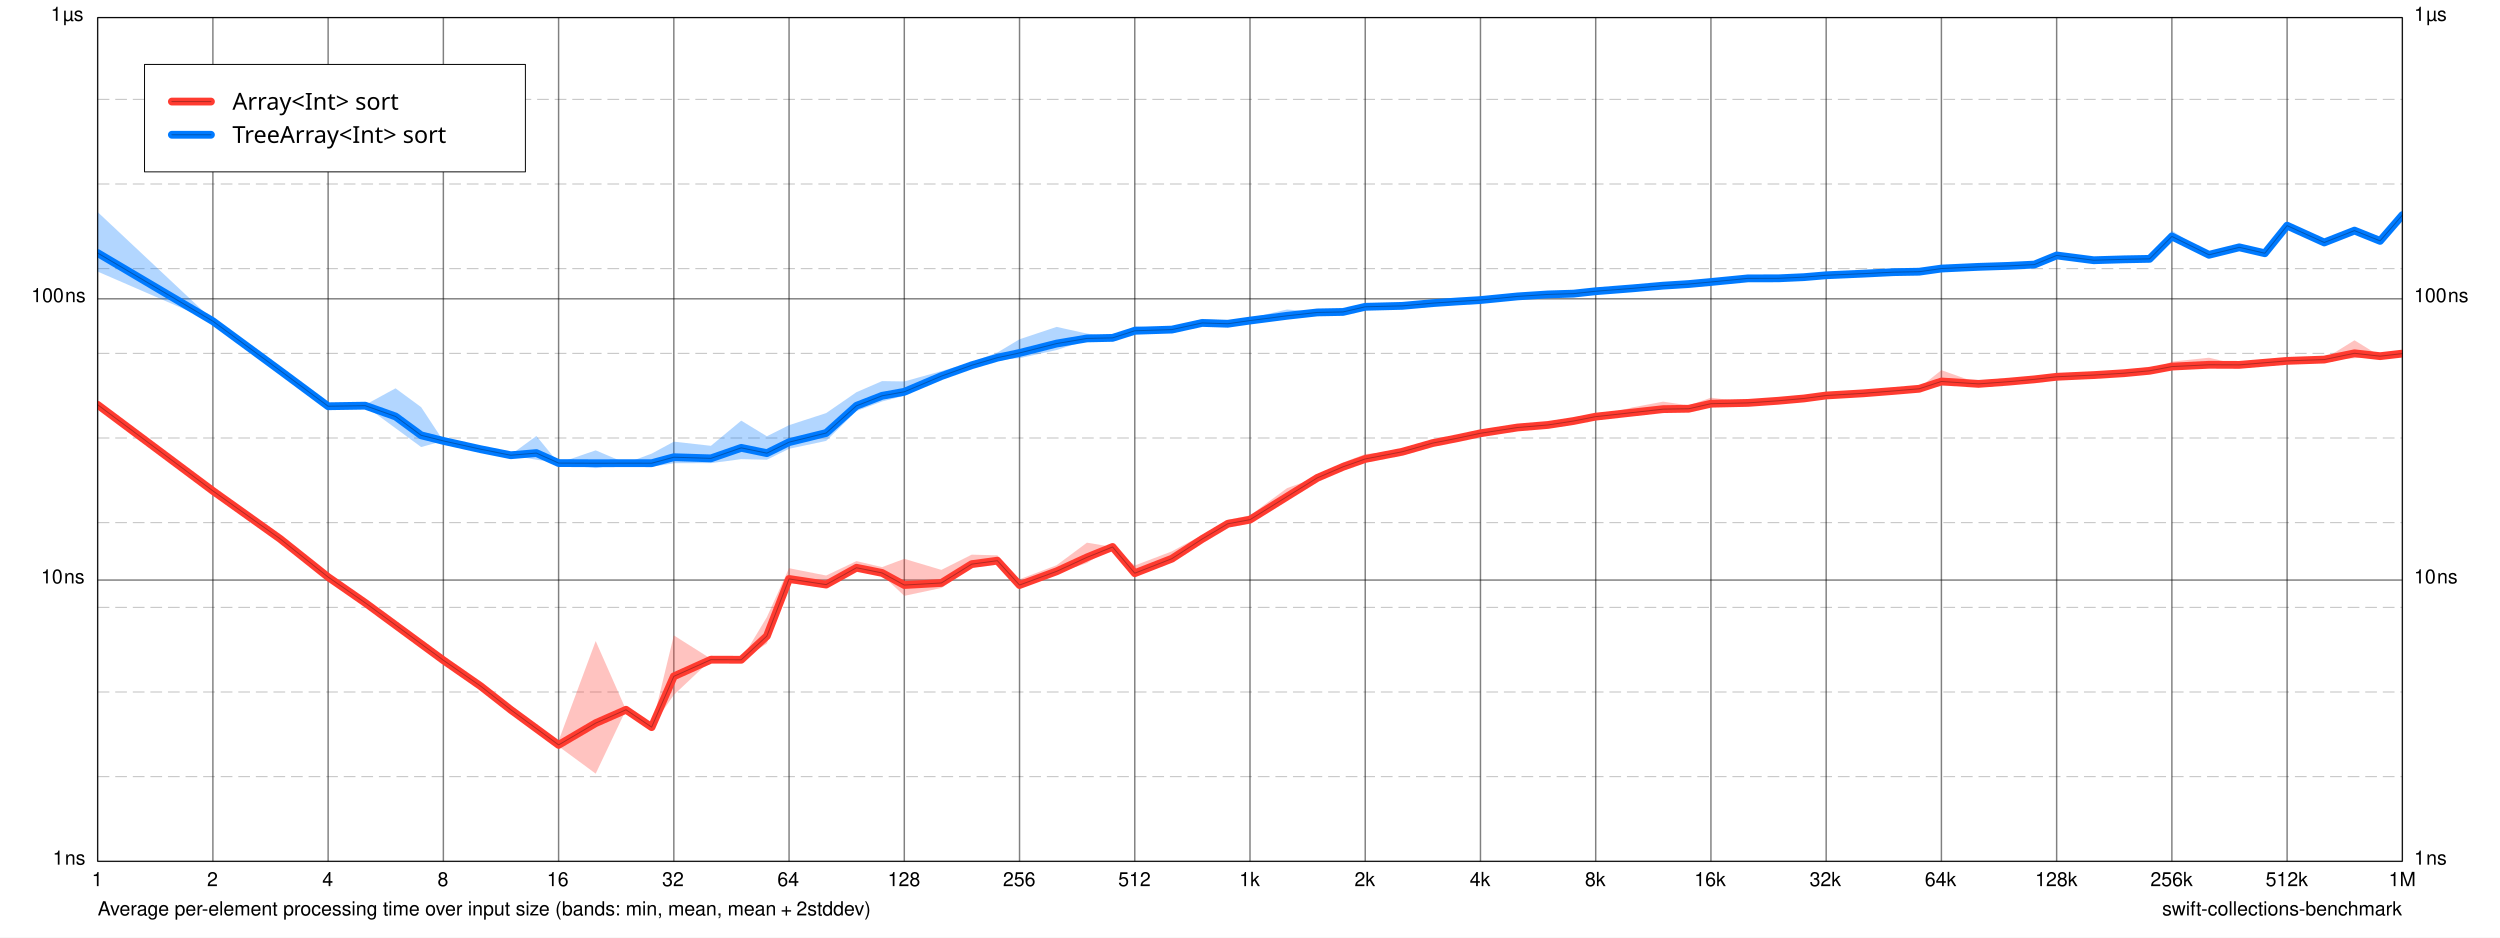
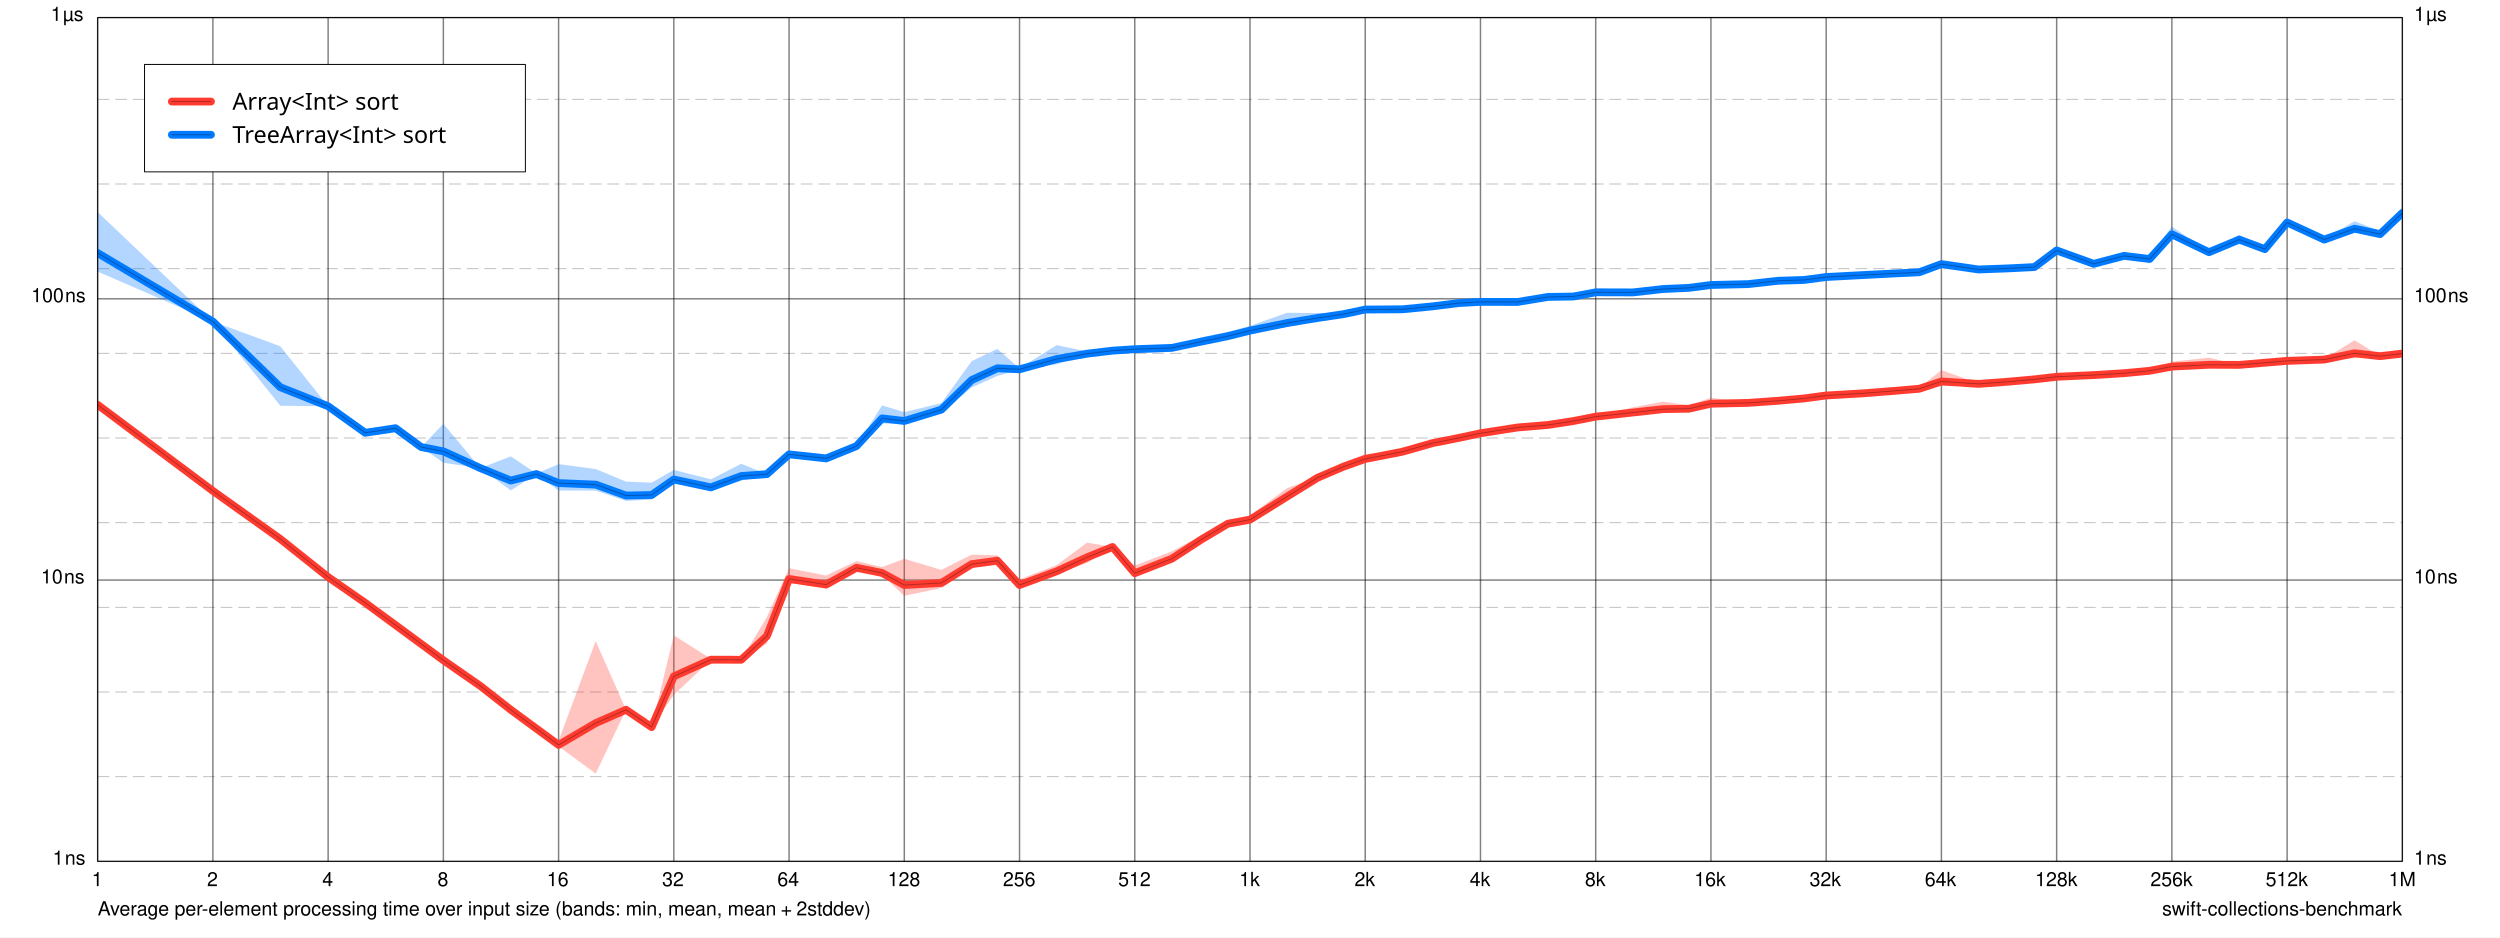
<svg xmlns="http://www.w3.org/2000/svg" xmlns:xlink="http://www.w3.org/1999/xlink" width="1280.0px" height="480.0px" viewBox="0.0 0.0 1280.0 480.0" version="1.1">
  <path d="M 0 0 L 0 480 L 1280 480 L 1280 0 z" fill="#FFFFFF" fill-opacity="1.0" stroke="none" />
  <text x="50" y="468.7" font-family="Helvetica" font-size="10" font-weight="normal" font-style="normal" fill="#000000" fill-opacity="1">Average per-element processing time over input size (bands: min, mean, mean + 2stddev)</text>
  <a xlink:href="https://github.com/apple/swift-collections-benchmark">
    <text x="1107" y="468.7" font-family="Helvetica" font-size="10" font-weight="normal" font-style="normal" fill="#000000" fill-opacity="1">swift-collections-benchmark</text>
  </a>
  <path d="M 50 9 L 50 441" fill="none" stroke-width="0.75" stroke="#000000" stroke-opacity="0.498" stroke-linecap="butt" stroke-linejoin="round" />
  <text x="47" y="453.7" font-family="Helvetica" font-size="10" font-weight="normal" font-style="normal" fill="#000000" fill-opacity="1">1</text>
  <path d="M 109 9 L 109 441" fill="none" stroke-width="0.75" stroke="#000000" stroke-opacity="0.498" stroke-linecap="butt" stroke-linejoin="round" />
  <text x="106" y="453.7" font-family="Helvetica" font-size="10" font-weight="normal" font-style="normal" fill="#000000" fill-opacity="1">2</text>
  <path d="M 168 9 L 168 441" fill="none" stroke-width="0.75" stroke="#000000" stroke-opacity="0.498" stroke-linecap="butt" stroke-linejoin="round" />
  <text x="165" y="453.7" font-family="Helvetica" font-size="10" font-weight="normal" font-style="normal" fill="#000000" fill-opacity="1">4</text>
  <path d="M 227 9 L 227 441" fill="none" stroke-width="0.75" stroke="#000000" stroke-opacity="0.498" stroke-linecap="butt" stroke-linejoin="round" />
  <text x="224" y="453.7" font-family="Helvetica" font-size="10" font-weight="normal" font-style="normal" fill="#000000" fill-opacity="1">8</text>
  <path d="M 286 9 L 286 441" fill="none" stroke-width="0.75" stroke="#000000" stroke-opacity="0.498" stroke-linecap="butt" stroke-linejoin="round" />
  <text x="280" y="453.7" font-family="Helvetica" font-size="10" font-weight="normal" font-style="normal" fill="#000000" fill-opacity="1">16</text>
  <path d="M 345 9 L 345 441" fill="none" stroke-width="0.75" stroke="#000000" stroke-opacity="0.498" stroke-linecap="butt" stroke-linejoin="round" />
  <text x="339" y="453.7" font-family="Helvetica" font-size="10" font-weight="normal" font-style="normal" fill="#000000" fill-opacity="1">32</text>
  <path d="M 404 9 L 404 441" fill="none" stroke-width="0.75" stroke="#000000" stroke-opacity="0.498" stroke-linecap="butt" stroke-linejoin="round" />
  <text x="398" y="453.7" font-family="Helvetica" font-size="10" font-weight="normal" font-style="normal" fill="#000000" fill-opacity="1">64</text>
  <path d="M 463 9 L 463 441" fill="none" stroke-width="0.75" stroke="#000000" stroke-opacity="0.498" stroke-linecap="butt" stroke-linejoin="round" />
  <text x="454.5" y="453.7" font-family="Helvetica" font-size="10" font-weight="normal" font-style="normal" fill="#000000" fill-opacity="1">128</text>
  <path d="M 522 9 L 522 441" fill="none" stroke-width="0.75" stroke="#000000" stroke-opacity="0.498" stroke-linecap="butt" stroke-linejoin="round" />
  <text x="513.5" y="453.7" font-family="Helvetica" font-size="10" font-weight="normal" font-style="normal" fill="#000000" fill-opacity="1">256</text>
  <path d="M 581 9 L 581 441" fill="none" stroke-width="0.75" stroke="#000000" stroke-opacity="0.498" stroke-linecap="butt" stroke-linejoin="round" />
  <text x="572.5" y="453.7" font-family="Helvetica" font-size="10" font-weight="normal" font-style="normal" fill="#000000" fill-opacity="1">512</text>
  <path d="M 640 9 L 640 441" fill="none" stroke-width="0.75" stroke="#000000" stroke-opacity="0.498" stroke-linecap="butt" stroke-linejoin="round" />
  <text x="634.5" y="453.7" font-family="Helvetica" font-size="10" font-weight="normal" font-style="normal" fill="#000000" fill-opacity="1">1k</text>
  <path d="M 699 9 L 699 441" fill="none" stroke-width="0.75" stroke="#000000" stroke-opacity="0.498" stroke-linecap="butt" stroke-linejoin="round" />
  <text x="693.5" y="453.7" font-family="Helvetica" font-size="10" font-weight="normal" font-style="normal" fill="#000000" fill-opacity="1">2k</text>
  <path d="M 758 9 L 758 441" fill="none" stroke-width="0.75" stroke="#000000" stroke-opacity="0.498" stroke-linecap="butt" stroke-linejoin="round" />
  <text x="752.5" y="453.7" font-family="Helvetica" font-size="10" font-weight="normal" font-style="normal" fill="#000000" fill-opacity="1">4k</text>
  <path d="M 817 9 L 817 441" fill="none" stroke-width="0.75" stroke="#000000" stroke-opacity="0.498" stroke-linecap="butt" stroke-linejoin="round" />
  <text x="811.5" y="453.7" font-family="Helvetica" font-size="10" font-weight="normal" font-style="normal" fill="#000000" fill-opacity="1">8k</text>
  <path d="M 876 9 L 876 441" fill="none" stroke-width="0.75" stroke="#000000" stroke-opacity="0.498" stroke-linecap="butt" stroke-linejoin="round" />
  <text x="867.5" y="453.7" font-family="Helvetica" font-size="10" font-weight="normal" font-style="normal" fill="#000000" fill-opacity="1">16k</text>
  <path d="M 935 9 L 935 441" fill="none" stroke-width="0.75" stroke="#000000" stroke-opacity="0.498" stroke-linecap="butt" stroke-linejoin="round" />
  <text x="926.5" y="453.7" font-family="Helvetica" font-size="10" font-weight="normal" font-style="normal" fill="#000000" fill-opacity="1">32k</text>
  <path d="M 994 9 L 994 441" fill="none" stroke-width="0.75" stroke="#000000" stroke-opacity="0.498" stroke-linecap="butt" stroke-linejoin="round" />
  <text x="985.5" y="453.7" font-family="Helvetica" font-size="10" font-weight="normal" font-style="normal" fill="#000000" fill-opacity="1">64k</text>
  <path d="M 1053 9 L 1053 441" fill="none" stroke-width="0.75" stroke="#000000" stroke-opacity="0.498" stroke-linecap="butt" stroke-linejoin="round" />
  <text x="1042" y="453.7" font-family="Helvetica" font-size="10" font-weight="normal" font-style="normal" fill="#000000" fill-opacity="1">128k</text>
  <path d="M 1112 9 L 1112 441" fill="none" stroke-width="0.75" stroke="#000000" stroke-opacity="0.498" stroke-linecap="butt" stroke-linejoin="round" />
  <text x="1101" y="453.7" font-family="Helvetica" font-size="10" font-weight="normal" font-style="normal" fill="#000000" fill-opacity="1">256k</text>
  <path d="M 1171 9 L 1171 441" fill="none" stroke-width="0.75" stroke="#000000" stroke-opacity="0.498" stroke-linecap="butt" stroke-linejoin="round" />
  <text x="1160" y="453.7" font-family="Helvetica" font-size="10" font-weight="normal" font-style="normal" fill="#000000" fill-opacity="1">512k</text>
  <path d="M 1230 9 L 1230 441" fill="none" stroke-width="0.75" stroke="#000000" stroke-opacity="0.498" stroke-linecap="butt" stroke-linejoin="round" />
  <text x="1223" y="453.7" font-family="Helvetica" font-size="10" font-weight="normal" font-style="normal" fill="#000000" fill-opacity="1">1M</text>
  <path d="M 50 441 L 1230 441" fill="none" stroke-width="0.75" stroke="#000000" stroke-opacity="0.498" stroke-linecap="butt" stroke-linejoin="round" />
  <text x="27" y="442.7" font-family="Helvetica" font-size="10" font-weight="normal" font-style="normal" fill="#000000" fill-opacity="1">1 ns</text>
  <text x="1236" y="442.7" font-family="Helvetica" font-size="10" font-weight="normal" font-style="normal" fill="#000000" fill-opacity="1">1 ns</text>
  <path d="M 50 297 L 1230 297" fill="none" stroke-width="0.75" stroke="#000000" stroke-opacity="0.498" stroke-linecap="butt" stroke-linejoin="round" />
  <text x="21" y="298.7" font-family="Helvetica" font-size="10" font-weight="normal" font-style="normal" fill="#000000" fill-opacity="1">10 ns</text>
  <text x="1236" y="298.7" font-family="Helvetica" font-size="10" font-weight="normal" font-style="normal" fill="#000000" fill-opacity="1">10 ns</text>
  <path d="M 50 153 L 1230 153" fill="none" stroke-width="0.75" stroke="#000000" stroke-opacity="0.498" stroke-linecap="butt" stroke-linejoin="round" />
  <text x="16" y="154.7" font-family="Helvetica" font-size="10" font-weight="normal" font-style="normal" fill="#000000" fill-opacity="1">100 ns</text>
  <text x="1236" y="154.7" font-family="Helvetica" font-size="10" font-weight="normal" font-style="normal" fill="#000000" fill-opacity="1">100 ns</text>
  <path d="M 50 9 L 1230 9" fill="none" stroke-width="0.75" stroke="#000000" stroke-opacity="0.498" stroke-linecap="butt" stroke-linejoin="round" />
  <text x="26" y="10.7" font-family="Helvetica" font-size="10" font-weight="normal" font-style="normal" fill="#000000" fill-opacity="1">1 µs</text>
  <text x="1236" y="10.7" font-family="Helvetica" font-size="10" font-weight="normal" font-style="normal" fill="#000000" fill-opacity="1">1 µs</text>
  <path d="M 50 397.65 L 1230 397.65" fill="none" stroke-width="0.5" stroke="#000000" stroke-opacity="0.259" stroke-linecap="butt" stroke-linejoin="round" stroke-dasharray="6 3" stroke-dashoffset="0" />
  <path d="M 50 354.3 L 1230 354.3" fill="none" stroke-width="0.5" stroke="#000000" stroke-opacity="0.259" stroke-linecap="butt" stroke-linejoin="round" stroke-dasharray="6 3" stroke-dashoffset="0" />
  <path d="M 50 310.96 L 1230 310.96" fill="none" stroke-width="0.5" stroke="#000000" stroke-opacity="0.259" stroke-linecap="butt" stroke-linejoin="round" stroke-dasharray="6 3" stroke-dashoffset="0" />
  <path d="M 50 267.61 L 1230 267.61" fill="none" stroke-width="0.5" stroke="#000000" stroke-opacity="0.259" stroke-linecap="butt" stroke-linejoin="round" stroke-dasharray="6 3" stroke-dashoffset="0" />
  <path d="M 50 224.26 L 1230 224.26" fill="none" stroke-width="0.5" stroke="#000000" stroke-opacity="0.259" stroke-linecap="butt" stroke-linejoin="round" stroke-dasharray="6 3" stroke-dashoffset="0" />
  <path d="M 50 180.91 L 1230 180.91" fill="none" stroke-width="0.5" stroke="#000000" stroke-opacity="0.259" stroke-linecap="butt" stroke-linejoin="round" stroke-dasharray="6 3" stroke-dashoffset="0" />
  <path d="M 50 137.56 L 1230 137.56" fill="none" stroke-width="0.5" stroke="#000000" stroke-opacity="0.259" stroke-linecap="butt" stroke-linejoin="round" stroke-dasharray="6 3" stroke-dashoffset="0" />
  <path d="M 50 94.213 L 1230 94.213" fill="none" stroke-width="0.5" stroke="#000000" stroke-opacity="0.259" stroke-linecap="butt" stroke-linejoin="round" stroke-dasharray="6 3" stroke-dashoffset="0" />
  <path d="M 50 50.865 L 1230 50.865" fill="none" stroke-width="0.5" stroke="#000000" stroke-opacity="0.259" stroke-linecap="butt" stroke-linejoin="round" stroke-dasharray="6 3" stroke-dashoffset="0" />
  <path d="M 74 33 L 74 88 L 269 88 L 269 33 z" fill="#FFFFFF" fill-opacity="1.0" stroke="none" />
  <clipPath id="clip-0">
    <path d="M 50 9 L 50 441 L 1230 441 L 1230 9 z" />
  </clipPath>
  <g clip-path="url(#clip-0)">
-     <path d="M 50 108.57L 109 163.94L 143.51 189.29L 168 208L 186.99 207.28L 202.51 198.82L 215.63 208.46L 227 225.74L 245.99 229.98L 261.51 232.81L 274.63 223.23L 286 237.09L 304.99 230.58L 320.51 237.14L 333.63 232.26L 345 226.13L 363.99 228.25L 379.51 215.37L 392.63 223.37L 404 217.68L 422.99 211.5L 438.51 200.8L 451.63 195.12L 463 195.3L 481.99 190.01L 497.51 185.38L 510.63 180.53L 522 173.71L 540.99 167.37L 556.51 170.79L 569.63 172.54L 581 166.97L 599.99 168.46L 615.51 163.28L 628.63 164.22L 640 162.85L 658.99 158.45L 674.51 159.8L 687.63 158.8L 699 156.87L 717.99 156.25L 733.51 155.06L 746.63 153.82L 758 153.57L 776.99 151.62L 792.51 150.69L 805.63 149.93L 817 148.51L 835.99 147.29L 851.51 145.65L 864.63 144.79L 876 143.51L 894.99 141.06L 910.51 142.44L 923.63 141.88L 935 140.6L 953.99 140.05L 969.51 139.04L 982.63 138.89L 994 137.28L 1013 136.06L 1028.5 135.98L 1041.6 135.21L 1053 130.76L 1072 132.37L 1087.5 132.13L 1100.6 132.13L 1112 118.09L 1131 130.36L 1146.5 126.4L 1159.6 129.3L 1171 115.16L 1190 123.63L 1205.5 118.03L 1218.6 123.22L 1230 110.02L 1230 110.19L 1218.6 123.37L 1205.5 118.09L 1190 124.33L 1171 115.68L 1159.6 129.79L 1146.5 126.71L 1131 130.5L 1112 122.17L 1100.6 132.68L 1087.5 133.01L 1072 133.55L 1053 130.8L 1041.6 135.55L 1028.5 136.17L 1013 136.83L 994 137.59L 982.63 139.19L 969.51 139.44L 953.99 140.14L 935 141.06L 923.63 141.91L 910.51 142.52L 894.99 143.04L 876 144.69L 864.63 145.66L 851.51 146.47L 835.99 147.74L 817 149.32L 805.63 150.49L 792.51 150.77L 776.99 151.81L 758 153.65L 746.63 154.5L 733.51 155.24L 717.99 156.72L 699 157.16L 687.63 160.04L 674.51 160.02L 658.99 162.86L 640 164.59L 628.63 166.32L 615.51 166.09L 599.99 168.86L 581 170.22L 569.63 173.15L 556.51 174.16L 540.99 179.22L 522 183.38L 510.63 184.09L 497.51 187.6L 481.99 193.48L 463 202.59L 451.63 205.55L 438.51 210.42L 422.99 225.74L 404 229.78L 392.63 235.38L 379.51 235.08L 363.99 237.12L 345 237.17L 333.63 238.99L 320.51 237.14L 304.99 239.7L 286 237.09L 274.63 235.38L 261.51 233.17L 245.99 229.98L 227 225.74L 215.63 228.89L 202.51 219.25L 186.99 207.85L 168 208L 143.51 190.01L 109 164.65L 50 139.04" fill="#007AFF" fill-opacity="0.302" stroke="none" />
+     <path d="M 50 108.57L 109 164.65L 143.51 177.28L 168 208L 186.99 221.58L 202.51 219.25L 215.63 228.89L 227 217L 245.99 239.7L 261.51 233.66L 274.63 242.45L 286 237.64L 304.99 240.15L 320.51 246.58L 333.63 247.15L 345 240.61L 363.99 245.42L 379.51 237.45L 392.63 242.76L 404 232.58L 422.99 234.65L 438.51 228.4L 451.63 207.58L 463 211.01L 481.99 206.39L 497.51 184.91L 510.63 178.64L 522 188.58L 540.99 176.72L 556.51 179.91L 569.63 179.15L 581 178.68L 599.99 176.92L 615.51 172.61L 628.63 169.92L 640 166.85L 658.99 160.14L 674.51 160.27L 687.63 160.35L 699 156.68L 717.99 157.35L 733.51 156.16L 746.63 153.25L 758 153.39L 776.99 154.18L 792.51 151.18L 805.63 151.44L 817 148.24L 835.99 149.64L 851.51 147.61L 864.63 145.76L 876 145.71L 894.99 145.2L 910.51 143.7L 923.63 143.27L 935 141.5L 953.99 140.26L 969.51 139.41L 982.63 139L 994 135.18L 1013 136.22L 1028.5 137.26L 1041.6 135.69L 1053 127.63L 1072 134.4L 1087.5 129.49L 1100.6 131.26L 1112 115.95L 1131 129.09L 1146.5 120.31L 1159.6 126.95L 1171 112.76L 1190 122.24L 1205.5 113.28L 1218.6 118.23L 1230 106.48L 1230 109.94L 1218.6 120.46L 1205.5 118.5L 1190 122.83L 1171 114.32L 1159.6 127.76L 1146.5 123.52L 1131 129.14L 1112 121.46L 1100.6 133.08L 1087.5 131.54L 1072 135.32L 1053 128.44L 1041.6 137.11L 1028.5 137.46L 1013 138.6L 994 135.23L 982.63 139.54L 969.51 140.25L 953.99 141.04L 935 141.95L 923.63 143.37L 910.51 143.77L 894.99 145.57L 876 145.98L 864.63 147.97L 851.51 148.1L 835.99 149.74L 817 150.17L 805.63 151.94L 792.51 152.34L 776.99 154.75L 758 154.98L 746.63 155.89L 733.51 157.09L 717.99 158.72L 699 159.13L 687.63 161.07L 674.51 163.75L 658.99 167.35L 640 170.16L 628.63 172.91L 615.51 175.61L 599.99 178.54L 581 178.83L 569.63 179.66L 556.51 181.53L 540.99 186.57L 522 189.27L 510.63 192.47L 497.51 198.39L 481.99 210.96L 463 217.22L 451.63 216.74L 438.51 228.4L 422.99 234.71L 404 232.64L 392.63 242.76L 379.51 246.11L 363.99 251.05L 345 247.34L 333.63 255.81L 320.51 256.45L 304.99 251.2L 286 251.16L 274.63 242.81L 261.51 251.1L 245.99 239.7L 227 236.94L 215.63 228.89L 202.51 219.25L 186.99 221.58L 168 208L 143.51 207.75L 109 164.65L 50 139.04" fill="#007AFF" fill-opacity="0.302" stroke="none" />
    <path d="M 50 207.25L 109 249.25L 143.51 275.96L 168 295.46L 186.99 306.56L 202.51 317.96L 215.63 327.6L 227 335.95L 245.99 351.25L 261.51 361.31L 274.63 370.95L 286 379.3L 304.99 328.22L 320.51 363.4L 333.63 372.29L 345 325.31L 363.99 337.32L 379.51 337.8L 392.63 315.98L 404 290.92L 422.99 294.67L 438.51 287.28L 451.63 290.36L 463 286.12L 481.99 291.78L 497.51 283.98L 510.63 284.33L 522 296.59L 540.99 289.39L 556.51 277.85L 569.63 280.05L 581 289.54L 599.99 282.29L 615.51 273.95L 628.63 266.13L 640 263.91L 658.99 249.91L 674.51 244.33L 687.63 236.78L 699 232.5L 717.99 230.59L 733.51 225.55L 746.63 224.08L 758 221.64L 776.99 218.79L 792.51 217.52L 805.63 215.19L 817 213.22L 835.99 208.55L 851.51 205.64L 864.63 207.57L 876 203.62L 894.99 205.93L 910.51 204.94L 923.63 203.94L 935 202.31L 953.99 201.17L 969.51 199.7L 982.63 198.57L 994 189.53L 1013 196.24L 1028.5 195.15L 1041.6 194.18L 1053 192.81L 1072 191.43L 1087.5 190.71L 1100.6 189.75L 1112 185.17L 1131 183.14L 1146.5 186.75L 1159.6 185.36L 1171 184.58L 1190 183.79L 1205.5 174.22L 1218.6 182.33L 1230 180.88L 1230 181.1L 1218.6 182.37L 1205.5 183.42L 1190 184.2L 1171 184.84L 1159.6 185.84L 1146.5 186.85L 1131 188.09L 1112 188.62L 1100.6 189.87L 1087.5 191.21L 1072 192.26L 1053 192.94L 1041.6 194.24L 1028.5 195.5L 1013 196.66L 994 197.49L 982.63 199.22L 969.51 200.32L 953.99 201.45L 935 202.56L 923.63 204.04L 910.51 205.28L 894.99 206.41L 876 207.83L 864.63 209.88L 851.51 210.89L 835.99 212.18L 817 213.36L 805.63 215.68L 792.51 217.61L 776.99 218.9L 758 221.89L 746.63 224.34L 733.51 227.34L 717.99 231.54L 699 235.89L 687.63 239.83L 674.51 244.75L 658.99 255.87L 640 266.85L 628.63 268.9L 615.51 276.7L 599.99 287.43L 581 294.93L 569.63 280.05L 556.51 288.26L 540.99 293.67L 522 300.62L 510.63 288.07L 497.51 290.66L 481.99 301.04L 463 305.07L 451.63 294.43L 438.51 291.93L 422.99 301.04L 404 298.48L 392.63 329.51L 379.51 337.8L 363.99 337.9L 345 355.79L 333.63 372.29L 320.51 363.4L 304.99 396.11L 286 382.15L 274.63 373.8L 261.51 364.16L 245.99 351.25L 227 338.8L 215.63 330.45L 202.51 320.81L 186.99 309.41L 168 295.46L 143.51 275.96L 109 252.11L 50 207.25" fill="#FF3B30" fill-opacity="0.302" stroke="none" />
-     <path d="M 50 129.55L 109 164.46L 143.51 189.82L 168 208L 186.99 207.7L 202.51 213.24L 215.63 222.88L 227 225.74L 245.99 229.98L 261.51 233.08L 274.63 231.97L 286 237.09L 304.99 237.18L 320.51 237.14L 333.63 237.16L 345 234.09L 363.99 234.68L 379.51 229.3L 392.63 232.01L 404 226.39L 422.99 221.7L 438.51 207.76L 451.63 202.65L 463 200.6L 481.99 192.56L 497.51 187.01L 510.63 183.14L 522 180.71L 540.99 175.9L 556.51 173.27L 569.63 172.99L 581 169.36L 599.99 168.75L 615.51 165.35L 628.63 165.76L 640 164.13L 658.99 161.68L 674.51 159.96L 687.63 159.71L 699 157.08L 717.99 156.6L 733.51 155.2L 746.63 154.32L 758 153.63L 776.99 151.76L 792.51 150.75L 805.63 150.34L 817 149.11L 835.99 147.62L 851.51 146.26L 864.63 145.43L 876 144.38L 894.99 142.52L 910.51 142.5L 923.63 141.9L 935 140.94L 953.99 140.11L 969.51 139.34L 982.63 139.11L 994 137.5L 1013 136.63L 1028.5 136.12L 1041.6 135.46L 1053 130.79L 1072 133.24L 1087.5 132.78L 1100.6 132.53L 1112 121.07L 1131 130.46L 1146.5 126.63L 1159.6 129.66L 1171 115.54L 1190 124.15L 1205.5 118.07L 1218.6 123.33L 1230 110.15" fill="none" stroke-width="4" stroke="#007AFF" stroke-opacity="1" stroke-linecap="round" stroke-linejoin="round" />
+     <path d="M 50 129.55L 109 164.65L 143.51 198.25L 168 208L 186.99 221.58L 202.51 219.25L 215.63 228.89L 227 231.09L 245.99 239.7L 261.51 246.05L 274.63 242.72L 286 247.34L 304.99 248.12L 320.51 253.72L 333.63 253.43L 345 245.51L 363.99 249.53L 379.51 243.73L 392.63 242.76L 404 232.63L 422.99 234.7L 438.51 228.4L 451.63 214.21L 463 215.54L 481.99 209.73L 497.51 194.58L 510.63 188.55L 522 189.09L 540.99 183.84L 556.51 181.1L 569.63 179.53L 581 178.79L 599.99 178.11L 615.51 174.81L 628.63 172.12L 640 169.27L 658.99 165.39L 674.51 162.82L 687.63 160.88L 699 158.48L 717.99 158.36L 733.51 156.85L 746.63 155.19L 758 154.56L 776.99 154.6L 792.51 152.03L 805.63 151.81L 817 149.66L 835.99 149.72L 851.51 147.97L 864.63 147.39L 876 145.91L 894.99 145.47L 910.51 143.75L 923.63 143.34L 935 141.83L 953.99 140.83L 969.51 140.03L 982.63 139.4L 994 135.22L 1013 137.97L 1028.5 137.4L 1041.6 136.74L 1053 128.23L 1072 135.08L 1087.5 131L 1100.6 132.6L 1112 119.97L 1131 129.13L 1146.5 122.67L 1159.6 127.55L 1171 113.91L 1190 122.67L 1205.5 117.1L 1218.6 119.87L 1230 109.02" fill="none" stroke-width="4" stroke="#007AFF" stroke-opacity="1" stroke-linecap="round" stroke-linejoin="round" />
    <path d="M 50 207.25L 109 251.35L 143.51 275.96L 168 295.46L 186.99 308.65L 202.51 320.05L 215.63 329.7L 227 338.05L 245.99 351.25L 261.51 363.4L 274.63 373.04L 286 381.39L 304.99 370.24L 320.51 363.4L 333.63 372.29L 345 346.29L 363.99 337.75L 379.51 337.8L 392.63 325.68L 404 296.42L 422.99 299.31L 438.51 290.69L 451.63 293.34L 463 299.54L 481.99 298.48L 497.51 288.84L 510.63 287.07L 522 299.54L 540.99 292.52L 556.51 285.37L 569.63 280.05L 581 293.48L 599.99 286.05L 615.51 275.97L 628.63 268.17L 640 266.07L 658.99 254.25L 674.51 244.64L 687.63 239.01L 699 234.98L 717.99 231.29L 733.51 226.86L 746.63 224.27L 758 221.83L 776.99 218.87L 792.51 217.58L 805.63 215.56L 817 213.32L 835.99 211.21L 851.51 209.48L 864.63 209.27L 876 206.7L 894.99 206.28L 910.51 205.19L 923.63 204.01L 935 202.49L 953.99 201.38L 969.51 200.16L 982.63 199.05L 994 195.31L 1013 196.55L 1028.5 195.41L 1041.6 194.23L 1053 192.91L 1072 192.04L 1087.5 191.08L 1100.6 189.84L 1112 187.7L 1131 186.76L 1146.5 186.82L 1159.6 185.72L 1171 184.77L 1190 184.1L 1205.5 180.88L 1218.6 182.36L 1230 181.04" fill="none" stroke-width="4" stroke="#FF3B30" stroke-opacity="1" stroke-linecap="round" stroke-linejoin="round" />
-     <path d="M 50 129.55L 109 164.46L 143.51 189.82L 168 208L 186.99 207.7L 202.51 213.24L 215.63 222.88L 227 225.74L 245.99 229.98L 261.51 233.08L 274.63 231.97L 286 237.09L 304.99 237.18L 320.51 237.14L 333.63 237.16L 345 234.09L 363.99 234.68L 379.51 229.3L 392.63 232.01L 404 226.39L 422.99 221.7L 438.51 207.76L 451.63 202.65L 463 200.6L 481.99 192.56L 497.51 187.01L 510.63 183.14L 522 180.71L 540.99 175.9L 556.51 173.27L 569.63 172.99L 581 169.36L 599.99 168.75L 615.51 165.35L 628.63 165.76L 640 164.13L 658.99 161.68L 674.51 159.96L 687.63 159.71L 699 157.08L 717.99 156.6L 733.51 155.2L 746.63 154.32L 758 153.63L 776.99 151.76L 792.51 150.75L 805.63 150.34L 817 149.11L 835.99 147.62L 851.51 146.26L 864.63 145.43L 876 144.38L 894.99 142.52L 910.51 142.5L 923.63 141.9L 935 140.94L 953.99 140.11L 969.51 139.34L 982.63 139.11L 994 137.5L 1013 136.63L 1028.5 136.12L 1041.6 135.46L 1053 130.79L 1072 133.24L 1087.5 132.78L 1100.6 132.53L 1112 121.07L 1131 130.46L 1146.5 126.63L 1159.6 129.66L 1171 115.54L 1190 124.15L 1205.5 118.07L 1218.6 123.33L 1230 110.15" fill="none" stroke-width="0.5" stroke="#000000" stroke-opacity="0.302" stroke-linecap="round" stroke-linejoin="round" />
+     <path d="M 50 129.55L 109 164.65L 143.51 198.25L 168 208L 186.99 221.58L 202.51 219.25L 215.63 228.89L 227 231.09L 245.99 239.7L 261.51 246.05L 274.63 242.72L 286 247.34L 304.99 248.12L 320.51 253.72L 333.63 253.43L 345 245.51L 363.99 249.53L 379.51 243.73L 392.63 242.76L 404 232.63L 422.99 234.7L 438.51 228.4L 451.63 214.21L 463 215.54L 481.99 209.73L 497.51 194.58L 510.63 188.55L 522 189.09L 540.99 183.84L 556.51 181.1L 569.63 179.53L 581 178.79L 599.99 178.11L 615.51 174.81L 628.63 172.12L 640 169.27L 658.99 165.39L 674.51 162.82L 687.63 160.88L 699 158.48L 717.99 158.36L 733.51 156.85L 746.63 155.19L 758 154.56L 776.99 154.6L 792.51 152.03L 805.63 151.81L 817 149.66L 835.99 149.72L 851.51 147.97L 864.63 147.39L 876 145.91L 894.99 145.47L 910.51 143.75L 923.63 143.34L 935 141.83L 953.99 140.83L 969.51 140.03L 982.63 139.4L 994 135.22L 1013 137.97L 1028.5 137.4L 1041.6 136.74L 1053 128.23L 1072 135.08L 1087.5 131L 1100.6 132.6L 1112 119.97L 1131 129.13L 1146.5 122.67L 1159.6 127.55L 1171 113.91L 1190 122.67L 1205.5 117.1L 1218.6 119.87L 1230 109.02" fill="none" stroke-width="0.5" stroke="#000000" stroke-opacity="0.302" stroke-linecap="round" stroke-linejoin="round" />
    <path d="M 50 207.25L 109 251.35L 143.51 275.96L 168 295.46L 186.99 308.65L 202.51 320.05L 215.63 329.7L 227 338.05L 245.99 351.25L 261.51 363.4L 274.63 373.04L 286 381.39L 304.99 370.24L 320.51 363.4L 333.63 372.29L 345 346.29L 363.99 337.75L 379.51 337.8L 392.63 325.68L 404 296.42L 422.99 299.31L 438.51 290.69L 451.63 293.34L 463 299.54L 481.99 298.48L 497.51 288.84L 510.63 287.07L 522 299.54L 540.99 292.52L 556.51 285.37L 569.63 280.05L 581 293.48L 599.99 286.05L 615.51 275.97L 628.63 268.17L 640 266.07L 658.99 254.25L 674.51 244.64L 687.63 239.01L 699 234.98L 717.99 231.29L 733.51 226.86L 746.63 224.27L 758 221.83L 776.99 218.87L 792.51 217.58L 805.63 215.56L 817 213.32L 835.99 211.21L 851.51 209.48L 864.63 209.27L 876 206.7L 894.99 206.28L 910.51 205.19L 923.63 204.01L 935 202.49L 953.99 201.38L 969.51 200.16L 982.63 199.05L 994 195.31L 1013 196.55L 1028.5 195.41L 1041.6 194.23L 1053 192.91L 1072 192.04L 1087.5 191.08L 1100.6 189.84L 1112 187.7L 1131 186.76L 1146.5 186.82L 1159.6 185.72L 1171 184.77L 1190 184.1L 1205.5 180.88L 1218.6 182.36L 1230 181.04" fill="none" stroke-width="0.5" stroke="#000000" stroke-opacity="0.302" stroke-linecap="round" stroke-linejoin="round" />
  </g>
  <path d="M 74 33 L 74 88 L 269 88 L 269 33 z" fill="#FFFFFF" fill-opacity="0.702" stroke-width="0.5" stroke="#000000" stroke-opacity="1" stroke-linecap="round" stroke-linejoin="round" />
  <path d="M 88 52 L 108 52" fill="none" stroke-width="4" stroke="#FF3B30" stroke-opacity="1" stroke-linecap="round" stroke-linejoin="round" />
  <path d="M 88 52 L 108 52" fill="none" stroke-width="0.5" stroke="#000000" stroke-opacity="0.302" stroke-linecap="round" stroke-linejoin="round" />
  <text x="119" y="56.17" font-family="Menlo" font-size="12" font-weight="normal" font-style="normal" fill="#000000" fill-opacity="1">Array&lt;Int&gt; sort</text>
  <path d="M 88 69 L 108 69" fill="none" stroke-width="4" stroke="#007AFF" stroke-opacity="1" stroke-linecap="round" stroke-linejoin="round" />
  <path d="M 88 69 L 108 69" fill="none" stroke-width="0.5" stroke="#000000" stroke-opacity="0.302" stroke-linecap="round" stroke-linejoin="round" />
  <text x="119" y="73.17" font-family="Menlo" font-size="12" font-weight="normal" font-style="normal" fill="#000000" fill-opacity="1">TreeArray&lt;Int&gt; sort</text>
  <path d="M 50 9 L 50 441 L 1230 441 L 1230 9 z" fill="none" stroke-width="0.5" stroke="#000000" stroke-opacity="1" stroke-linecap="round" stroke-linejoin="round" />
</svg>
